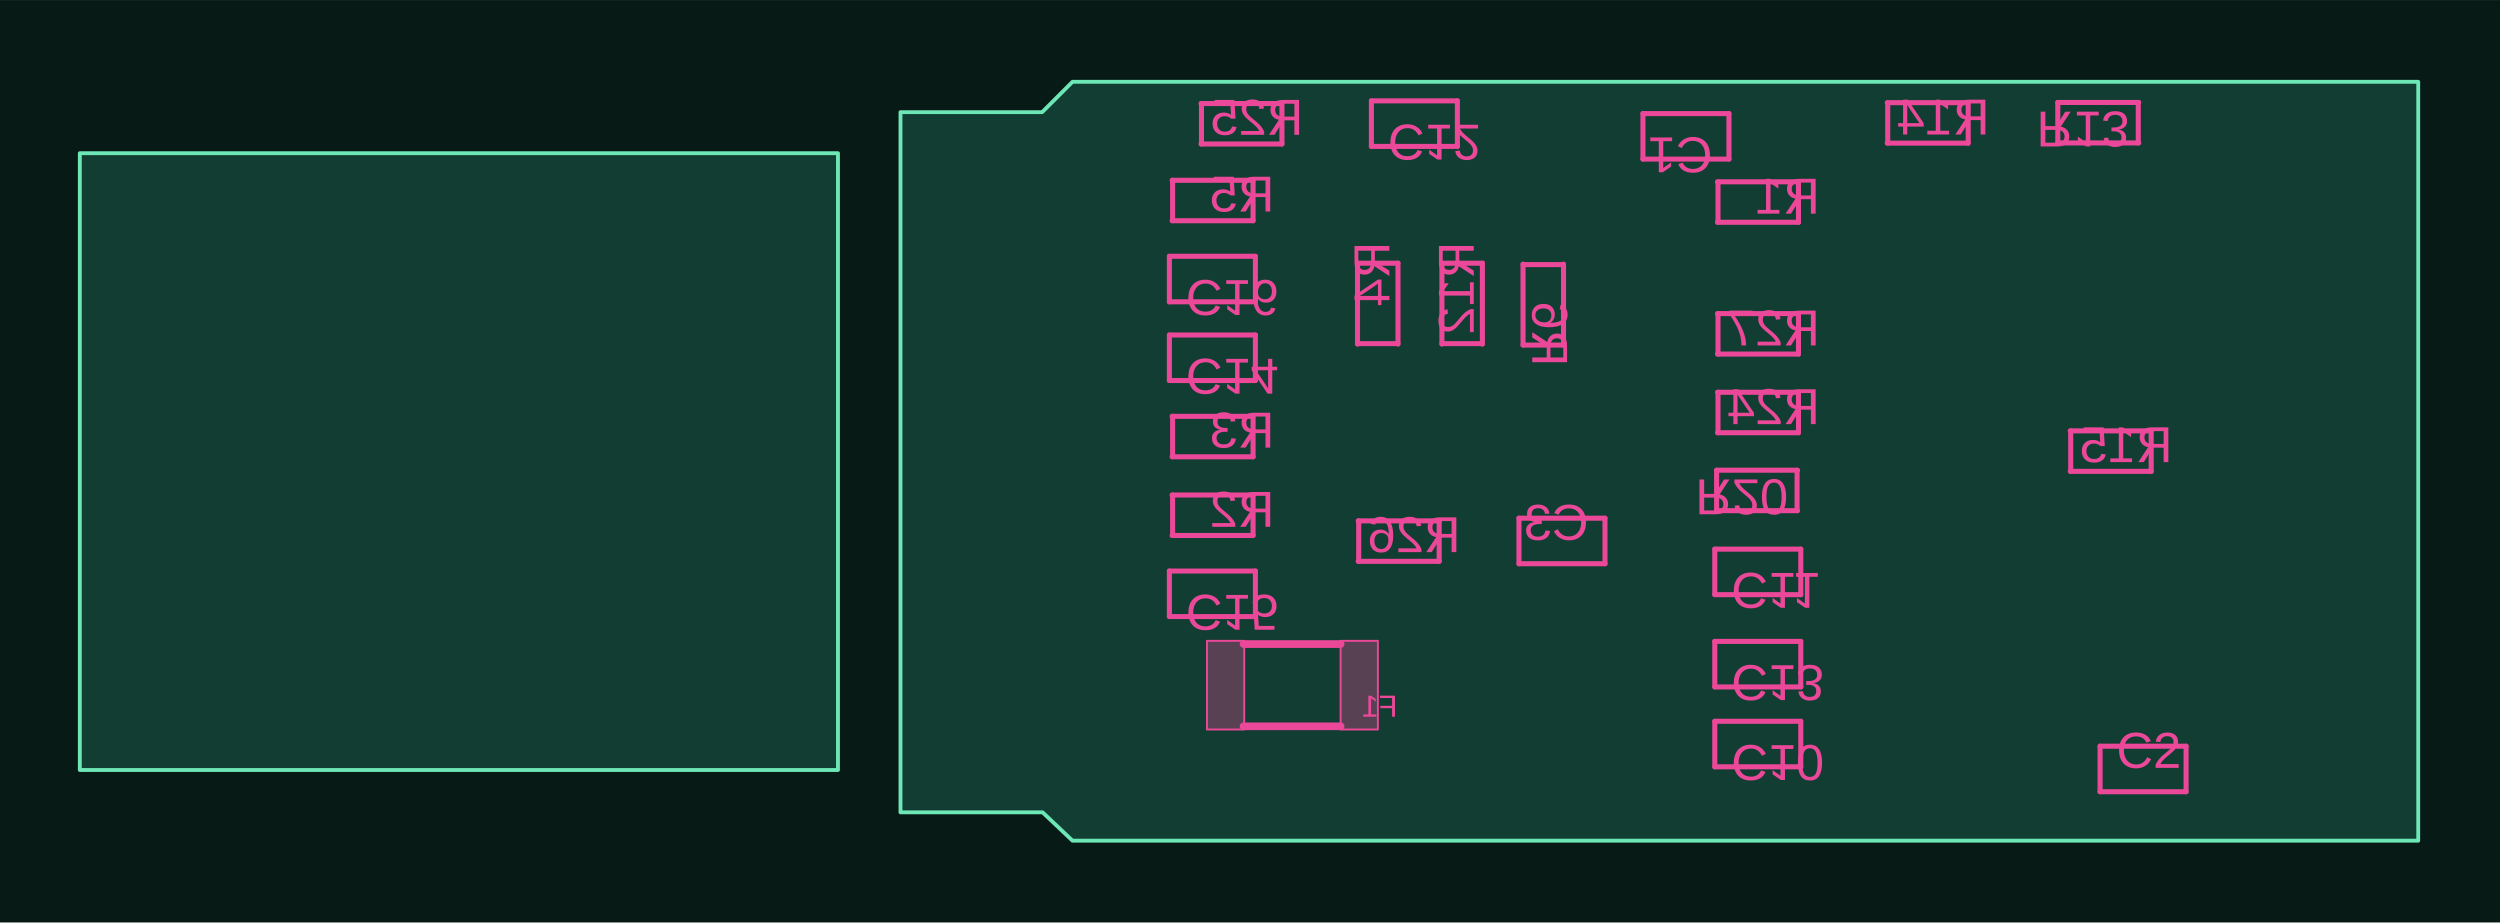
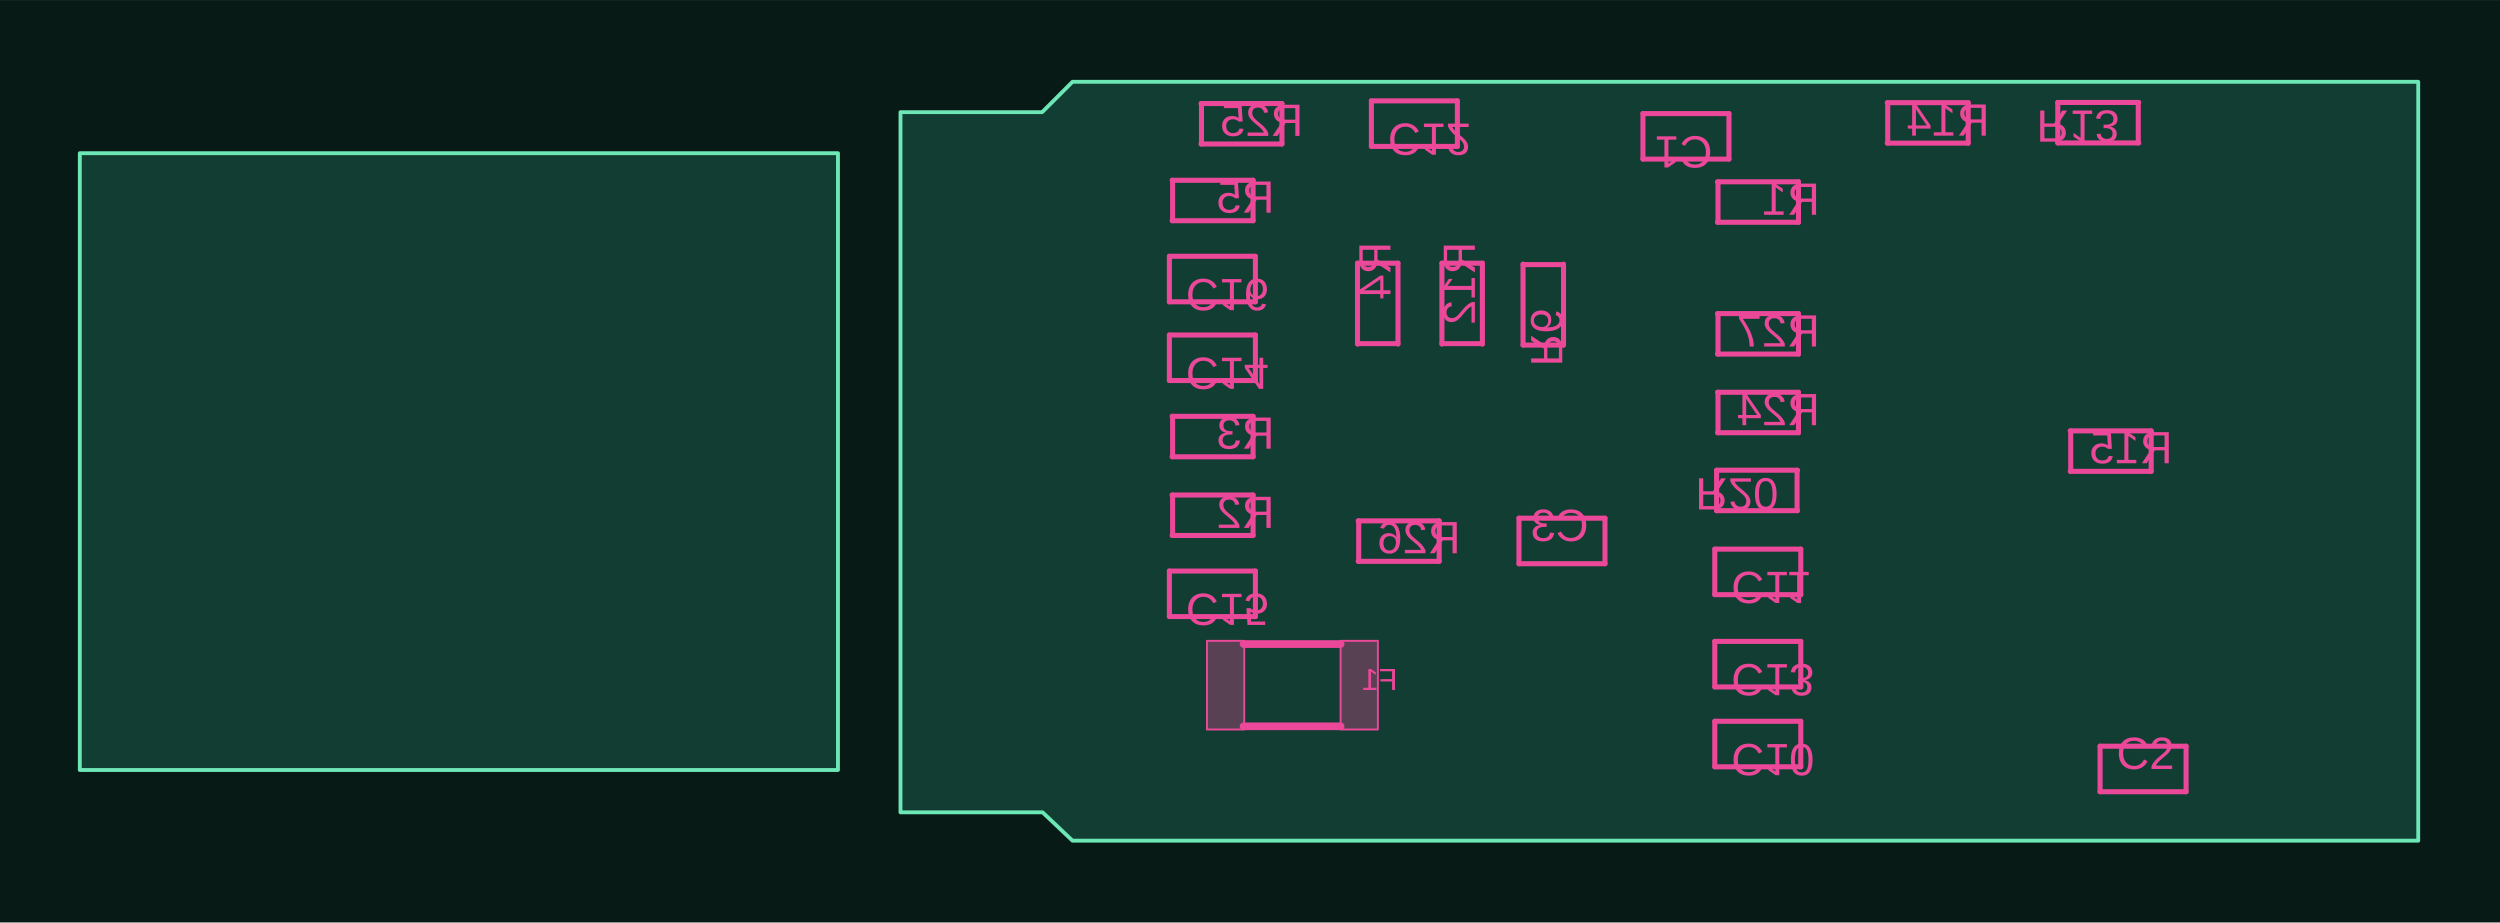
<svg xmlns="http://www.w3.org/2000/svg" width="1000" height="369" viewBox="0 0 1945.503 717.827" role="img" aria-label="STM32 ST-Link V2.1 Mechanical 7" class="altium-pcb" data-renderer="altiumts">
  <rect width="100%" height="100%" fill="#071a16" />
  <g stroke-linecap="round" stroke-linejoin="round">
    <path data-record="BoardOutline" data-board-cutouts="1" d="M 700.763 632.142 L 811.349 632.142 L 834.621 654.189 L 1881.865 654.189 L 1881.865 63.638 L 834.621 63.638 L 810.999 87.26 L 700.763 87.26 L 700.763 632.142 Z M 652.102 119.189 L 652.102 599.189 L 62.102 599.189 L 62.102 119.189 L 652.102 119.189 Z" fill="#123d32" fill-rule="evenodd" stroke="#6ee7b7" stroke-width="3" />
    <path data-record="Region" data-layer="MECHANICAL7" d="M 1043.263 498.666 L 1043.263 567.666 L 1072.263 567.666 L 1072.263 498.666 L 1043.263 498.666 Z" fill="#ec4899" fill-opacity="0.32" fill-rule="evenodd" stroke="#ec4899" stroke-width="1.5" />
    <path data-record="Region" data-layer="MECHANICAL7" d="M 939.263 498.666 L 939.263 567.666 L 968.263 567.666 L 968.263 498.666 L 939.263 498.666 Z" fill="#ec4899" fill-opacity="0.32" fill-rule="evenodd" stroke="#ec4899" stroke-width="1.5" />
    <line data-record="Track" data-layer="MECHANICAL7" x1="1182.062" y1="438.672" x2="1182.062" y2="403.239" stroke="#ec4899" stroke-width="3.937" />
    <line data-record="Track" data-layer="MECHANICAL7" x1="1182.062" y1="438.672" x2="1248.991" y2="438.672" stroke="#ec4899" stroke-width="3.937" />
    <line data-record="Track" data-layer="MECHANICAL7" x1="1248.991" y1="438.672" x2="1248.991" y2="403.239" stroke="#ec4899" stroke-width="3.937" />
    <line data-record="Track" data-layer="MECHANICAL7" x1="1182.062" y1="403.239" x2="1248.991" y2="403.239" stroke="#ec4899" stroke-width="3.937" />
    <line data-record="Track" data-layer="MECHANICAL7" x1="975.138" y1="416.671" x2="975.138" y2="385.175" stroke="#ec4899" stroke-width="3.937" />
    <line data-record="Track" data-layer="MECHANICAL7" x1="912.146" y1="416.671" x2="975.138" y2="416.671" stroke="#ec4899" stroke-width="3.937" />
    <line data-record="Track" data-layer="MECHANICAL7" x1="912.521" y1="416.671" x2="912.521" y2="385.175" stroke="#ec4899" stroke-width="3.937" />
    <line data-record="Track" data-layer="MECHANICAL7" x1="912.146" y1="385.175" x2="975.138" y2="385.175" stroke="#ec4899" stroke-width="3.937" />
    <line data-record="Track" data-layer="MECHANICAL7" x1="976.944" y1="296.084" x2="976.944" y2="260.651" stroke="#ec4899" stroke-width="3.937" />
    <line data-record="Track" data-layer="MECHANICAL7" x1="910.015" y1="260.651" x2="976.944" y2="260.651" stroke="#ec4899" stroke-width="3.937" />
    <line data-record="Track" data-layer="MECHANICAL7" x1="910.015" y1="296.084" x2="910.015" y2="260.651" stroke="#ec4899" stroke-width="3.937" />
    <line data-record="Track" data-layer="MECHANICAL7" x1="910.015" y1="296.084" x2="976.944" y2="296.084" stroke="#ec4899" stroke-width="3.937" />
    <line data-record="Track" data-layer="MECHANICAL7" x1="975.138" y1="171.743" x2="975.138" y2="140.247" stroke="#ec4899" stroke-width="3.937" />
    <line data-record="Track" data-layer="MECHANICAL7" x1="912.146" y1="171.743" x2="975.138" y2="171.743" stroke="#ec4899" stroke-width="3.937" />
    <line data-record="Track" data-layer="MECHANICAL7" x1="912.521" y1="171.743" x2="912.521" y2="140.247" stroke="#ec4899" stroke-width="3.937" />
    <line data-record="Track" data-layer="MECHANICAL7" x1="912.146" y1="140.247" x2="975.138" y2="140.247" stroke="#ec4899" stroke-width="3.937" />
    <line data-record="Track" data-layer="MECHANICAL7" x1="976.944" y1="234.852" x2="976.944" y2="199.419" stroke="#ec4899" stroke-width="3.937" />
    <line data-record="Track" data-layer="MECHANICAL7" x1="910.015" y1="199.419" x2="976.944" y2="199.419" stroke="#ec4899" stroke-width="3.937" />
    <line data-record="Track" data-layer="MECHANICAL7" x1="910.015" y1="234.852" x2="910.015" y2="199.419" stroke="#ec4899" stroke-width="3.937" />
    <line data-record="Track" data-layer="MECHANICAL7" x1="910.015" y1="234.852" x2="976.944" y2="234.852" stroke="#ec4899" stroke-width="3.937" />
    <line data-record="Track" data-layer="MECHANICAL7" x1="976.944" y1="479.78" x2="976.944" y2="444.347" stroke="#ec4899" stroke-width="3.937" />
    <line data-record="Track" data-layer="MECHANICAL7" x1="910.015" y1="444.347" x2="976.944" y2="444.347" stroke="#ec4899" stroke-width="3.937" />
    <line data-record="Track" data-layer="MECHANICAL7" x1="910.015" y1="479.78" x2="910.015" y2="444.347" stroke="#ec4899" stroke-width="3.937" />
    <line data-record="Track" data-layer="MECHANICAL7" x1="910.015" y1="479.78" x2="976.944" y2="479.78" stroke="#ec4899" stroke-width="3.937" />
    <line data-record="Track" data-layer="MECHANICAL7" x1="1399.57" y1="336.742" x2="1399.57" y2="305.246" stroke="#ec4899" stroke-width="3.937" />
    <line data-record="Track" data-layer="MECHANICAL7" x1="1336.578" y1="336.742" x2="1399.57" y2="336.742" stroke="#ec4899" stroke-width="3.937" />
    <line data-record="Track" data-layer="MECHANICAL7" x1="1336.953" y1="336.742" x2="1336.953" y2="305.246" stroke="#ec4899" stroke-width="3.937" />
    <line data-record="Track" data-layer="MECHANICAL7" x1="1336.578" y1="305.246" x2="1399.57" y2="305.246" stroke="#ec4899" stroke-width="3.937" />
    <line data-record="Track" data-layer="MECHANICAL7" x1="1335.859" y1="397.391" x2="1335.859" y2="365.895" stroke="#ec4899" stroke-width="3.937" />
    <line data-record="Track" data-layer="MECHANICAL7" x1="1335.859" y1="365.895" x2="1398.851" y2="365.895" stroke="#ec4899" stroke-width="3.937" />
    <line data-record="Track" data-layer="MECHANICAL7" x1="1398.476" y1="397.391" x2="1398.476" y2="365.895" stroke="#ec4899" stroke-width="3.937" />
    <line data-record="Track" data-layer="MECHANICAL7" x1="1335.859" y1="397.391" x2="1398.851" y2="397.391" stroke="#ec4899" stroke-width="3.937" />
    <line data-record="Track" data-layer="MECHANICAL7" x1="1399.57" y1="275.52" x2="1399.57" y2="244.024" stroke="#ec4899" stroke-width="3.937" />
    <line data-record="Track" data-layer="MECHANICAL7" x1="1336.578" y1="275.52" x2="1399.57" y2="275.52" stroke="#ec4899" stroke-width="3.937" />
    <line data-record="Track" data-layer="MECHANICAL7" x1="1336.953" y1="275.52" x2="1336.953" y2="244.024" stroke="#ec4899" stroke-width="3.937" />
    <line data-record="Track" data-layer="MECHANICAL7" x1="1336.578" y1="244.024" x2="1399.57" y2="244.024" stroke="#ec4899" stroke-width="3.937" />
    <line data-record="Track" data-layer="MECHANICAL7" x1="997.603" y1="112.022" x2="997.603" y2="80.526" stroke="#ec4899" stroke-width="3.937" />
    <line data-record="Track" data-layer="MECHANICAL7" x1="934.611" y1="112.022" x2="997.603" y2="112.022" stroke="#ec4899" stroke-width="3.937" />
    <line data-record="Track" data-layer="MECHANICAL7" x1="934.986" y1="112.022" x2="934.986" y2="80.526" stroke="#ec4899" stroke-width="3.937" />
    <line data-record="Track" data-layer="MECHANICAL7" x1="934.611" y1="80.526" x2="997.603" y2="80.526" stroke="#ec4899" stroke-width="3.937" />
    <line data-record="Track" data-layer="MECHANICAL7" x1="1119.958" y1="436.796" x2="1119.958" y2="405.3" stroke="#ec4899" stroke-width="3.937" />
    <line data-record="Track" data-layer="MECHANICAL7" x1="1056.966" y1="436.796" x2="1119.958" y2="436.796" stroke="#ec4899" stroke-width="3.937" />
    <line data-record="Track" data-layer="MECHANICAL7" x1="1057.341" y1="436.796" x2="1057.341" y2="405.3" stroke="#ec4899" stroke-width="3.937" />
    <line data-record="Track" data-layer="MECHANICAL7" x1="1056.966" y1="405.3" x2="1119.958" y2="405.3" stroke="#ec4899" stroke-width="3.937" />
    <line data-record="Track" data-layer="MECHANICAL7" x1="1334.447" y1="534.531" x2="1401.376" y2="534.531" stroke="#ec4899" stroke-width="3.937" />
    <line data-record="Track" data-layer="MECHANICAL7" x1="1334.447" y1="534.531" x2="1334.447" y2="499.098" stroke="#ec4899" stroke-width="3.937" />
    <line data-record="Track" data-layer="MECHANICAL7" x1="1334.447" y1="499.098" x2="1401.376" y2="499.098" stroke="#ec4899" stroke-width="3.937" />
    <line data-record="Track" data-layer="MECHANICAL7" x1="1401.376" y1="534.531" x2="1401.376" y2="499.098" stroke="#ec4899" stroke-width="3.937" />
    <line data-record="Track" data-layer="MECHANICAL7" x1="1334.447" y1="462.73" x2="1401.376" y2="462.73" stroke="#ec4899" stroke-width="3.937" />
    <line data-record="Track" data-layer="MECHANICAL7" x1="1334.447" y1="462.73" x2="1334.447" y2="427.297" stroke="#ec4899" stroke-width="3.937" />
    <line data-record="Track" data-layer="MECHANICAL7" x1="1334.447" y1="427.297" x2="1401.376" y2="427.297" stroke="#ec4899" stroke-width="3.937" />
    <line data-record="Track" data-layer="MECHANICAL7" x1="1401.376" y1="462.73" x2="1401.376" y2="427.297" stroke="#ec4899" stroke-width="3.937" />
    <line data-record="Track" data-layer="MECHANICAL7" x1="1067.205" y1="113.898" x2="1134.134" y2="113.898" stroke="#ec4899" stroke-width="3.937" />
    <line data-record="Track" data-layer="MECHANICAL7" x1="1067.205" y1="113.898" x2="1067.205" y2="78.465" stroke="#ec4899" stroke-width="3.937" />
    <line data-record="Track" data-layer="MECHANICAL7" x1="1067.205" y1="78.465" x2="1134.134" y2="78.465" stroke="#ec4899" stroke-width="3.937" />
    <line data-record="Track" data-layer="MECHANICAL7" x1="1134.134" y1="113.898" x2="1134.134" y2="78.465" stroke="#ec4899" stroke-width="3.937" />
    <line data-record="Track" data-layer="MECHANICAL7" x1="1334.447" y1="596.714" x2="1401.376" y2="596.714" stroke="#ec4899" stroke-width="3.937" />
    <line data-record="Track" data-layer="MECHANICAL7" x1="1334.447" y1="596.714" x2="1334.447" y2="561.281" stroke="#ec4899" stroke-width="3.937" />
    <line data-record="Track" data-layer="MECHANICAL7" x1="1334.447" y1="561.281" x2="1401.376" y2="561.28" stroke="#ec4899" stroke-width="3.937" />
    <line data-record="Track" data-layer="MECHANICAL7" x1="1401.376" y1="596.714" x2="1401.376" y2="561.28" stroke="#ec4899" stroke-width="3.937" />
    <line data-record="Track" data-layer="MECHANICAL7" x1="1674.048" y1="366.777" x2="1674.048" y2="335.281" stroke="#ec4899" stroke-width="3.937" />
    <line data-record="Track" data-layer="MECHANICAL7" x1="1611.056" y1="366.777" x2="1674.048" y2="366.777" stroke="#ec4899" stroke-width="3.937" />
    <line data-record="Track" data-layer="MECHANICAL7" x1="1611.431" y1="366.777" x2="1611.431" y2="335.281" stroke="#ec4899" stroke-width="3.937" />
    <line data-record="Track" data-layer="MECHANICAL7" x1="1611.056" y1="335.281" x2="1674.048" y2="335.281" stroke="#ec4899" stroke-width="3.937" />
    <line data-record="Track" data-layer="MECHANICAL7" x1="1531.651" y1="111.379" x2="1531.651" y2="79.883" stroke="#ec4899" stroke-width="3.937" />
    <line data-record="Track" data-layer="MECHANICAL7" x1="1468.659" y1="111.379" x2="1531.651" y2="111.379" stroke="#ec4899" stroke-width="3.937" />
    <line data-record="Track" data-layer="MECHANICAL7" x1="1469.034" y1="111.379" x2="1469.034" y2="79.883" stroke="#ec4899" stroke-width="3.937" />
    <line data-record="Track" data-layer="MECHANICAL7" x1="1468.659" y1="79.883" x2="1531.651" y2="79.883" stroke="#ec4899" stroke-width="3.937" />
    <line data-record="Track" data-layer="MECHANICAL7" x1="1601.38" y1="111.194" x2="1601.38" y2="79.698" stroke="#ec4899" stroke-width="3.937" />
    <line data-record="Track" data-layer="MECHANICAL7" x1="1601.38" y1="79.698" x2="1664.373" y2="79.698" stroke="#ec4899" stroke-width="3.937" />
    <line data-record="Track" data-layer="MECHANICAL7" x1="1663.998" y1="111.194" x2="1663.998" y2="79.698" stroke="#ec4899" stroke-width="3.937" />
    <line data-record="Track" data-layer="MECHANICAL7" x1="1601.38" y1="111.194" x2="1664.373" y2="111.194" stroke="#ec4899" stroke-width="3.937" />
    <line data-record="Track" data-layer="MECHANICAL7" x1="1185.23" y1="268.479" x2="1216.726" y2="268.479" stroke="#ec4899" stroke-width="3.937" />
    <line data-record="Track" data-layer="MECHANICAL7" x1="1185.23" y1="268.479" x2="1185.23" y2="205.487" stroke="#ec4899" stroke-width="3.937" />
    <line data-record="Track" data-layer="MECHANICAL7" x1="1185.23" y1="205.862" x2="1216.726" y2="205.862" stroke="#ec4899" stroke-width="3.937" />
    <line data-record="Track" data-layer="MECHANICAL7" x1="1216.726" y1="268.479" x2="1216.726" y2="205.487" stroke="#ec4899" stroke-width="3.937" />
    <line data-record="Track" data-layer="MECHANICAL7" x1="1122.106" y1="204.768" x2="1153.602" y2="204.768" stroke="#ec4899" stroke-width="3.937" />
    <line data-record="Track" data-layer="MECHANICAL7" x1="1153.602" y1="267.76" x2="1153.602" y2="204.768" stroke="#ec4899" stroke-width="3.937" />
    <line data-record="Track" data-layer="MECHANICAL7" x1="1122.106" y1="267.385" x2="1153.602" y2="267.385" stroke="#ec4899" stroke-width="3.937" />
    <line data-record="Track" data-layer="MECHANICAL7" x1="1122.106" y1="267.76" x2="1122.106" y2="204.768" stroke="#ec4899" stroke-width="3.937" />
    <line data-record="Track" data-layer="MECHANICAL7" x1="1399.57" y1="172.961" x2="1399.57" y2="141.465" stroke="#ec4899" stroke-width="3.937" />
    <line data-record="Track" data-layer="MECHANICAL7" x1="1336.578" y1="172.961" x2="1399.57" y2="172.961" stroke="#ec4899" stroke-width="3.937" />
    <line data-record="Track" data-layer="MECHANICAL7" x1="1336.953" y1="172.961" x2="1336.953" y2="141.465" stroke="#ec4899" stroke-width="3.937" />
    <line data-record="Track" data-layer="MECHANICAL7" x1="1336.578" y1="141.465" x2="1399.57" y2="141.465" stroke="#ec4899" stroke-width="3.937" />
    <line data-record="Track" data-layer="MECHANICAL7" x1="1056.419" y1="204.768" x2="1087.915" y2="204.768" stroke="#ec4899" stroke-width="3.937" />
    <line data-record="Track" data-layer="MECHANICAL7" x1="1087.915" y1="267.76" x2="1087.915" y2="204.768" stroke="#ec4899" stroke-width="3.937" />
    <line data-record="Track" data-layer="MECHANICAL7" x1="1056.419" y1="267.385" x2="1087.915" y2="267.385" stroke="#ec4899" stroke-width="3.937" />
    <line data-record="Track" data-layer="MECHANICAL7" x1="1056.419" y1="267.76" x2="1056.419" y2="204.768" stroke="#ec4899" stroke-width="3.937" />
    <line data-record="Track" data-layer="MECHANICAL7" x1="1701.204" y1="616.092" x2="1701.204" y2="580.659" stroke="#ec4899" stroke-width="3.937" />
    <line data-record="Track" data-layer="MECHANICAL7" x1="1634.275" y1="616.092" x2="1701.204" y2="616.092" stroke="#ec4899" stroke-width="3.937" />
    <line data-record="Track" data-layer="MECHANICAL7" x1="1634.275" y1="616.092" x2="1634.275" y2="580.659" stroke="#ec4899" stroke-width="3.937" />
    <line data-record="Track" data-layer="MECHANICAL7" x1="1634.275" y1="580.659" x2="1701.204" y2="580.659" stroke="#ec4899" stroke-width="3.937" />
    <line data-record="Track" data-layer="MECHANICAL7" x1="1278.54" y1="123.782" x2="1278.54" y2="88.349" stroke="#ec4899" stroke-width="3.937" />
    <line data-record="Track" data-layer="MECHANICAL7" x1="1278.54" y1="88.349" x2="1345.469" y2="88.349" stroke="#ec4899" stroke-width="3.937" />
    <line data-record="Track" data-layer="MECHANICAL7" x1="1345.469" y1="123.782" x2="1345.469" y2="88.349" stroke="#ec4899" stroke-width="3.937" />
    <line data-record="Track" data-layer="MECHANICAL7" x1="1278.54" y1="123.782" x2="1345.469" y2="123.782" stroke="#ec4899" stroke-width="3.937" />
    <line data-record="Track" data-layer="MECHANICAL7" x1="975.138" y1="355.439" x2="975.138" y2="323.943" stroke="#ec4899" stroke-width="3.937" />
    <line data-record="Track" data-layer="MECHANICAL7" x1="912.146" y1="355.439" x2="975.138" y2="355.439" stroke="#ec4899" stroke-width="3.937" />
    <line data-record="Track" data-layer="MECHANICAL7" x1="912.521" y1="355.439" x2="912.521" y2="323.943" stroke="#ec4899" stroke-width="3.937" />
    <line data-record="Track" data-layer="MECHANICAL7" x1="912.146" y1="323.943" x2="975.138" y2="323.943" stroke="#ec4899" stroke-width="3.937" />
    <line data-record="Track" data-layer="MECHANICAL7" x1="967.763" y1="565.166" x2="1043.263" y2="565.166" stroke="#ec4899" stroke-width="6" />
    <line data-record="Track" data-layer="MECHANICAL7" x1="967.763" y1="501.166" x2="1043.263" y2="501.166" stroke="#ec4899" stroke-width="6" />
-     <text data-record="Text" data-layer="MECHANICAL7" x="0" y="0" fill="#ec4899" font-family="Arial, sans-serif" font-size="39.37" font-weight="normal" font-style="normal" text-anchor="start" dominant-baseline="text-after-edge" transform="translate(1236.196 428.4361) rotate(-360) scale(-1 1)">C3</text>
-     <text data-record="Text" data-layer="MECHANICAL7" x="0" y="0" fill="#ec4899" font-family="Arial, sans-serif" font-size="39.37" font-weight="normal" font-style="normal" text-anchor="start" dominant-baseline="text-after-edge" transform="translate(991.7221 418.2817) rotate(-360) scale(-1 1)">R2</text>
-     <text data-record="Text" data-layer="MECHANICAL7" x="0" y="0" fill="#ec4899" font-family="Arial, sans-serif" font-size="39.37" font-weight="normal" font-style="normal" text-anchor="start" dominant-baseline="text-after-edge" transform="translate(922.8103 270.8869) rotate(-180) scale(-1 1)">C14</text>
-     <text data-record="Text" data-layer="MECHANICAL7" x="0" y="0" fill="#ec4899" font-family="Arial, sans-serif" font-size="39.37" font-weight="normal" font-style="normal" text-anchor="start" dominant-baseline="text-after-edge" transform="translate(991.7221 172.9169) rotate(-360) scale(-1 1)">R5</text>
-     <text data-record="Text" data-layer="MECHANICAL7" x="0" y="0" fill="#ec4899" font-family="Arial, sans-serif" font-size="39.37" font-weight="normal" font-style="normal" text-anchor="start" dominant-baseline="text-after-edge" transform="translate(922.8103 209.6549) rotate(-180) scale(-1 1)">C16</text>
-     <text data-record="Text" data-layer="MECHANICAL7" x="0" y="0" fill="#ec4899" font-family="Arial, sans-serif" font-size="39.37" font-weight="normal" font-style="normal" text-anchor="start" dominant-baseline="text-after-edge" transform="translate(922.8103 454.5829) rotate(-180) scale(-1 1)">C15</text>
-     <text data-record="Text" data-layer="MECHANICAL7" x="0" y="0" fill="#ec4899" font-family="Arial, sans-serif" font-size="39.37" font-weight="normal" font-style="normal" text-anchor="start" dominant-baseline="text-after-edge" transform="translate(1416.154 338.3523) rotate(-360) scale(-1 1)">R24</text>
-     <text data-record="Text" data-layer="MECHANICAL7" x="0" y="0" fill="#ec4899" font-family="Arial, sans-serif" font-size="39.37" font-weight="normal" font-style="normal" text-anchor="start" dominant-baseline="text-after-edge" transform="translate(1319.275 364.7213) rotate(-180) scale(-1 1)">R20</text>
-     <text data-record="Text" data-layer="MECHANICAL7" x="0" y="0" fill="#ec4899" font-family="Arial, sans-serif" font-size="39.37" font-weight="normal" font-style="normal" text-anchor="start" dominant-baseline="text-after-edge" transform="translate(1416.154 277.1303) rotate(-360) scale(-1 1)">R27</text>
-     <text data-record="Text" data-layer="MECHANICAL7" x="0" y="0" fill="#ec4899" font-family="Arial, sans-serif" font-size="39.37" font-weight="normal" font-style="normal" text-anchor="start" dominant-baseline="text-after-edge" transform="translate(1014.187 113.1956) rotate(-360) scale(-1 1)">R25</text>
-     <text data-record="Text" data-layer="MECHANICAL7" x="0" y="0" fill="#ec4899" font-family="Arial, sans-serif" font-size="39.37" font-weight="normal" font-style="normal" text-anchor="start" dominant-baseline="text-after-edge" transform="translate(1136.542 437.9695) rotate(-360) scale(-1 1)">R26</text>
-     <text data-record="Text" data-layer="MECHANICAL7" x="0" y="0" fill="#ec4899" font-family="Arial, sans-serif" font-size="39.37" font-weight="normal" font-style="normal" text-anchor="start" dominant-baseline="text-after-edge" transform="translate(1347.242 509.3344) rotate(-180) scale(-1 1)">C13</text>
-     <text data-record="Text" data-layer="MECHANICAL7" x="0" y="0" fill="#ec4899" font-family="Arial, sans-serif" font-size="39.37" font-weight="normal" font-style="normal" text-anchor="start" dominant-baseline="text-after-edge" transform="translate(1347.242 437.533) rotate(-180) scale(-1 1)">C11</text>
-     <text data-record="Text" data-layer="MECHANICAL7" x="0" y="0" fill="#ec4899" font-family="Arial, sans-serif" font-size="39.37" font-weight="normal" font-style="normal" text-anchor="start" dominant-baseline="text-after-edge" transform="translate(1080.001 88.7016) rotate(-180) scale(-1 1)">C12</text>
-     <text data-record="Text" data-layer="MECHANICAL7" x="0" y="0" fill="#ec4899" font-family="Arial, sans-serif" font-size="39.37" font-weight="normal" font-style="normal" text-anchor="start" dominant-baseline="text-after-edge" transform="translate(1347.242 571.5168) rotate(-180) scale(-1 1)">C10</text>
-     <text data-record="Text" data-layer="MECHANICAL7" x="0" y="0" fill="#ec4899" font-family="Arial, sans-serif" font-size="39.37" font-weight="normal" font-style="normal" text-anchor="start" dominant-baseline="text-after-edge" transform="translate(1690.632 367.9501) rotate(-360) scale(-1 1)">R15</text>
-     <text data-record="Text" data-layer="MECHANICAL7" x="0" y="0" fill="#ec4899" font-family="Arial, sans-serif" font-size="39.37" font-weight="normal" font-style="normal" text-anchor="start" dominant-baseline="text-after-edge" transform="translate(1548.235 112.9891) rotate(-360) scale(-1 1)">R14</text>
-     <text data-record="Text" data-layer="MECHANICAL7" x="0" y="0" fill="#ec4899" font-family="Arial, sans-serif" font-size="39.37" font-weight="normal" font-style="normal" text-anchor="start" dominant-baseline="text-after-edge" transform="translate(1584.796 78.5249) rotate(-180) scale(-1 1)">R13</text>
-     <text data-record="Text" data-layer="MECHANICAL7" x="0" y="0" fill="#ec4899" font-family="Arial, sans-serif" font-size="39.37" font-weight="normal" font-style="normal" text-anchor="start" dominant-baseline="text-after-edge" transform="translate(1184.057 285.063) rotate(-270) scale(-1 1)">R6</text>
-     <text data-record="Text" data-layer="MECHANICAL7" x="0" y="0" fill="#ec4899" font-family="Arial, sans-serif" font-size="39.37" font-weight="normal" font-style="normal" text-anchor="start" dominant-baseline="text-after-edge" transform="translate(1155.212 188.1841) rotate(-90) scale(-1 1)">R12</text>
-     <text data-record="Text" data-layer="MECHANICAL7" x="0" y="0" fill="#ec4899" font-family="Arial, sans-serif" font-size="39.37" font-weight="normal" font-style="normal" text-anchor="start" dominant-baseline="text-after-edge" transform="translate(1416.154 174.5709) rotate(-360) scale(-1 1)">R1</text>
-     <text data-record="Text" data-layer="MECHANICAL7" x="0" y="0" fill="#ec4899" font-family="Arial, sans-serif" font-size="39.37" font-weight="normal" font-style="normal" text-anchor="start" dominant-baseline="text-after-edge" transform="translate(1089.526 188.1841) rotate(-90) scale(-1 1)">R4</text>
-     <text data-record="Text" data-layer="MECHANICAL7" x="0" y="0" fill="#ec4899" font-family="Arial, sans-serif" font-size="39.37" font-weight="normal" font-style="normal" text-anchor="start" dominant-baseline="text-after-edge" transform="translate(1647.07 605.8556) rotate(0) scale(1 1)">C2</text>
-     <text data-record="Text" data-layer="MECHANICAL7" x="0" y="0" fill="#ec4899" font-family="Arial, sans-serif" font-size="39.37" font-weight="normal" font-style="normal" text-anchor="start" dominant-baseline="text-after-edge" transform="translate(1332.674 98.5848) rotate(-180) scale(1 1)">C1</text>
-     <text data-record="Text" data-layer="MECHANICAL7" x="0" y="0" fill="#ec4899" font-family="Arial, sans-serif" font-size="39.37" font-weight="normal" font-style="normal" text-anchor="start" dominant-baseline="text-after-edge" transform="translate(991.7221 356.6129) rotate(-360) scale(-1 1)">R3</text>
-     <text data-record="Text" data-layer="MECHANICAL7" x="0" y="0" fill="#ec4899" font-family="Arial, sans-serif" font-size="23.819" font-weight="normal" font-style="normal" text-anchor="start" dominant-baseline="text-before-edge" transform="translate(1087.503 541.9816) rotate(-360) scale(-1 1)">F1</text>
+     <text data-record="Text" data-layer="MECHANICAL7" x="0" y="0" fill="#ec4899" font-family="Arial, sans-serif" font-size="35.24" font-weight="normal" font-style="normal" text-anchor="start" dominant-baseline="text-after-edge" transform="translate(1236.196 428.4361) rotate(-360) scale(-1 1)">C3</text>
+     <text data-record="Text" data-layer="MECHANICAL7" x="0" y="0" fill="#ec4899" font-family="Arial, sans-serif" font-size="35.24" font-weight="normal" font-style="normal" text-anchor="start" dominant-baseline="text-after-edge" transform="translate(991.7221 418.2817) rotate(-360) scale(-1 1)">R2</text>
+     <text data-record="Text" data-layer="MECHANICAL7" x="0" y="0" fill="#ec4899" font-family="Arial, sans-serif" font-size="35.24" font-weight="normal" font-style="normal" text-anchor="start" dominant-baseline="text-after-edge" transform="translate(922.8103 270.8869) rotate(-180) scale(-1 1)">C14</text>
+     <text data-record="Text" data-layer="MECHANICAL7" x="0" y="0" fill="#ec4899" font-family="Arial, sans-serif" font-size="35.24" font-weight="normal" font-style="normal" text-anchor="start" dominant-baseline="text-after-edge" transform="translate(991.7221 172.9169) rotate(-360) scale(-1 1)">R5</text>
+     <text data-record="Text" data-layer="MECHANICAL7" x="0" y="0" fill="#ec4899" font-family="Arial, sans-serif" font-size="35.24" font-weight="normal" font-style="normal" text-anchor="start" dominant-baseline="text-after-edge" transform="translate(922.8103 209.6549) rotate(-180) scale(-1 1)">C16</text>
+     <text data-record="Text" data-layer="MECHANICAL7" x="0" y="0" fill="#ec4899" font-family="Arial, sans-serif" font-size="35.24" font-weight="normal" font-style="normal" text-anchor="start" dominant-baseline="text-after-edge" transform="translate(922.8103 454.5829) rotate(-180) scale(-1 1)">C15</text>
+     <text data-record="Text" data-layer="MECHANICAL7" x="0" y="0" fill="#ec4899" font-family="Arial, sans-serif" font-size="35.24" font-weight="normal" font-style="normal" text-anchor="start" dominant-baseline="text-after-edge" transform="translate(1416.154 338.3523) rotate(-360) scale(-1 1)">R24</text>
+     <text data-record="Text" data-layer="MECHANICAL7" x="0" y="0" fill="#ec4899" font-family="Arial, sans-serif" font-size="35.24" font-weight="normal" font-style="normal" text-anchor="start" dominant-baseline="text-after-edge" transform="translate(1319.275 364.7213) rotate(-180) scale(-1 1)">R20</text>
+     <text data-record="Text" data-layer="MECHANICAL7" x="0" y="0" fill="#ec4899" font-family="Arial, sans-serif" font-size="35.24" font-weight="normal" font-style="normal" text-anchor="start" dominant-baseline="text-after-edge" transform="translate(1416.154 277.1303) rotate(-360) scale(-1 1)">R27</text>
+     <text data-record="Text" data-layer="MECHANICAL7" x="0" y="0" fill="#ec4899" font-family="Arial, sans-serif" font-size="35.24" font-weight="normal" font-style="normal" text-anchor="start" dominant-baseline="text-after-edge" transform="translate(1014.187 113.1956) rotate(-360) scale(-1 1)">R25</text>
+     <text data-record="Text" data-layer="MECHANICAL7" x="0" y="0" fill="#ec4899" font-family="Arial, sans-serif" font-size="35.24" font-weight="normal" font-style="normal" text-anchor="start" dominant-baseline="text-after-edge" transform="translate(1136.542 437.9695) rotate(-360) scale(-1 1)">R26</text>
+     <text data-record="Text" data-layer="MECHANICAL7" x="0" y="0" fill="#ec4899" font-family="Arial, sans-serif" font-size="35.24" font-weight="normal" font-style="normal" text-anchor="start" dominant-baseline="text-after-edge" transform="translate(1347.242 509.3344) rotate(-180) scale(-1 1)">C13</text>
+     <text data-record="Text" data-layer="MECHANICAL7" x="0" y="0" fill="#ec4899" font-family="Arial, sans-serif" font-size="35.24" font-weight="normal" font-style="normal" text-anchor="start" dominant-baseline="text-after-edge" transform="translate(1347.242 437.533) rotate(-180) scale(-1 1)">C11</text>
+     <text data-record="Text" data-layer="MECHANICAL7" x="0" y="0" fill="#ec4899" font-family="Arial, sans-serif" font-size="35.24" font-weight="normal" font-style="normal" text-anchor="start" dominant-baseline="text-after-edge" transform="translate(1080.001 88.7016) rotate(-180) scale(-1 1)">C12</text>
+     <text data-record="Text" data-layer="MECHANICAL7" x="0" y="0" fill="#ec4899" font-family="Arial, sans-serif" font-size="35.24" font-weight="normal" font-style="normal" text-anchor="start" dominant-baseline="text-after-edge" transform="translate(1347.242 571.5168) rotate(-180) scale(-1 1)">C10</text>
+     <text data-record="Text" data-layer="MECHANICAL7" x="0" y="0" fill="#ec4899" font-family="Arial, sans-serif" font-size="35.24" font-weight="normal" font-style="normal" text-anchor="start" dominant-baseline="text-after-edge" transform="translate(1690.632 367.9501) rotate(-360) scale(-1 1)">R15</text>
+     <text data-record="Text" data-layer="MECHANICAL7" x="0" y="0" fill="#ec4899" font-family="Arial, sans-serif" font-size="35.24" font-weight="normal" font-style="normal" text-anchor="start" dominant-baseline="text-after-edge" transform="translate(1548.235 112.9891) rotate(-360) scale(-1 1)">R14</text>
+     <text data-record="Text" data-layer="MECHANICAL7" x="0" y="0" fill="#ec4899" font-family="Arial, sans-serif" font-size="35.24" font-weight="normal" font-style="normal" text-anchor="start" dominant-baseline="text-after-edge" transform="translate(1584.796 78.5249) rotate(-180) scale(-1 1)">R13</text>
+     <text data-record="Text" data-layer="MECHANICAL7" x="0" y="0" fill="#ec4899" font-family="Arial, sans-serif" font-size="35.24" font-weight="normal" font-style="normal" text-anchor="start" dominant-baseline="text-after-edge" transform="translate(1184.057 285.063) rotate(-270) scale(-1 1)">R6</text>
+     <text data-record="Text" data-layer="MECHANICAL7" x="0" y="0" fill="#ec4899" font-family="Arial, sans-serif" font-size="35.24" font-weight="normal" font-style="normal" text-anchor="start" dominant-baseline="text-after-edge" transform="translate(1155.212 188.1841) rotate(-90) scale(-1 1)">R12</text>
+     <text data-record="Text" data-layer="MECHANICAL7" x="0" y="0" fill="#ec4899" font-family="Arial, sans-serif" font-size="35.24" font-weight="normal" font-style="normal" text-anchor="start" dominant-baseline="text-after-edge" transform="translate(1416.154 174.5709) rotate(-360) scale(-1 1)">R1</text>
+     <text data-record="Text" data-layer="MECHANICAL7" x="0" y="0" fill="#ec4899" font-family="Arial, sans-serif" font-size="35.24" font-weight="normal" font-style="normal" text-anchor="start" dominant-baseline="text-after-edge" transform="translate(1089.526 188.1841) rotate(-90) scale(-1 1)">R4</text>
+     <text data-record="Text" data-layer="MECHANICAL7" x="0" y="0" fill="#ec4899" font-family="Arial, sans-serif" font-size="35.24" font-weight="normal" font-style="normal" text-anchor="start" dominant-baseline="text-after-edge" transform="translate(1647.07 605.8556) rotate(0) scale(1 1)">C2</text>
+     <text data-record="Text" data-layer="MECHANICAL7" x="0" y="0" fill="#ec4899" font-family="Arial, sans-serif" font-size="35.24" font-weight="normal" font-style="normal" text-anchor="start" dominant-baseline="text-after-edge" transform="translate(1332.674 98.5848) rotate(-180) scale(1 1)">C1</text>
+     <text data-record="Text" data-layer="MECHANICAL7" x="0" y="0" fill="#ec4899" font-family="Arial, sans-serif" font-size="35.24" font-weight="normal" font-style="normal" text-anchor="start" dominant-baseline="text-after-edge" transform="translate(991.7221 356.6129) rotate(-360) scale(-1 1)">R3</text>
+     <text data-record="Text" data-layer="MECHANICAL7" x="0" y="0" fill="#ec4899" font-family="Arial, sans-serif" font-size="23.819" font-weight="normal" font-style="normal" text-anchor="start" dominant-baseline="text-after-edge" transform="translate(1087.503 541.9816) rotate(-360) scale(-1 1)">F1</text>
  </g>
</svg>
